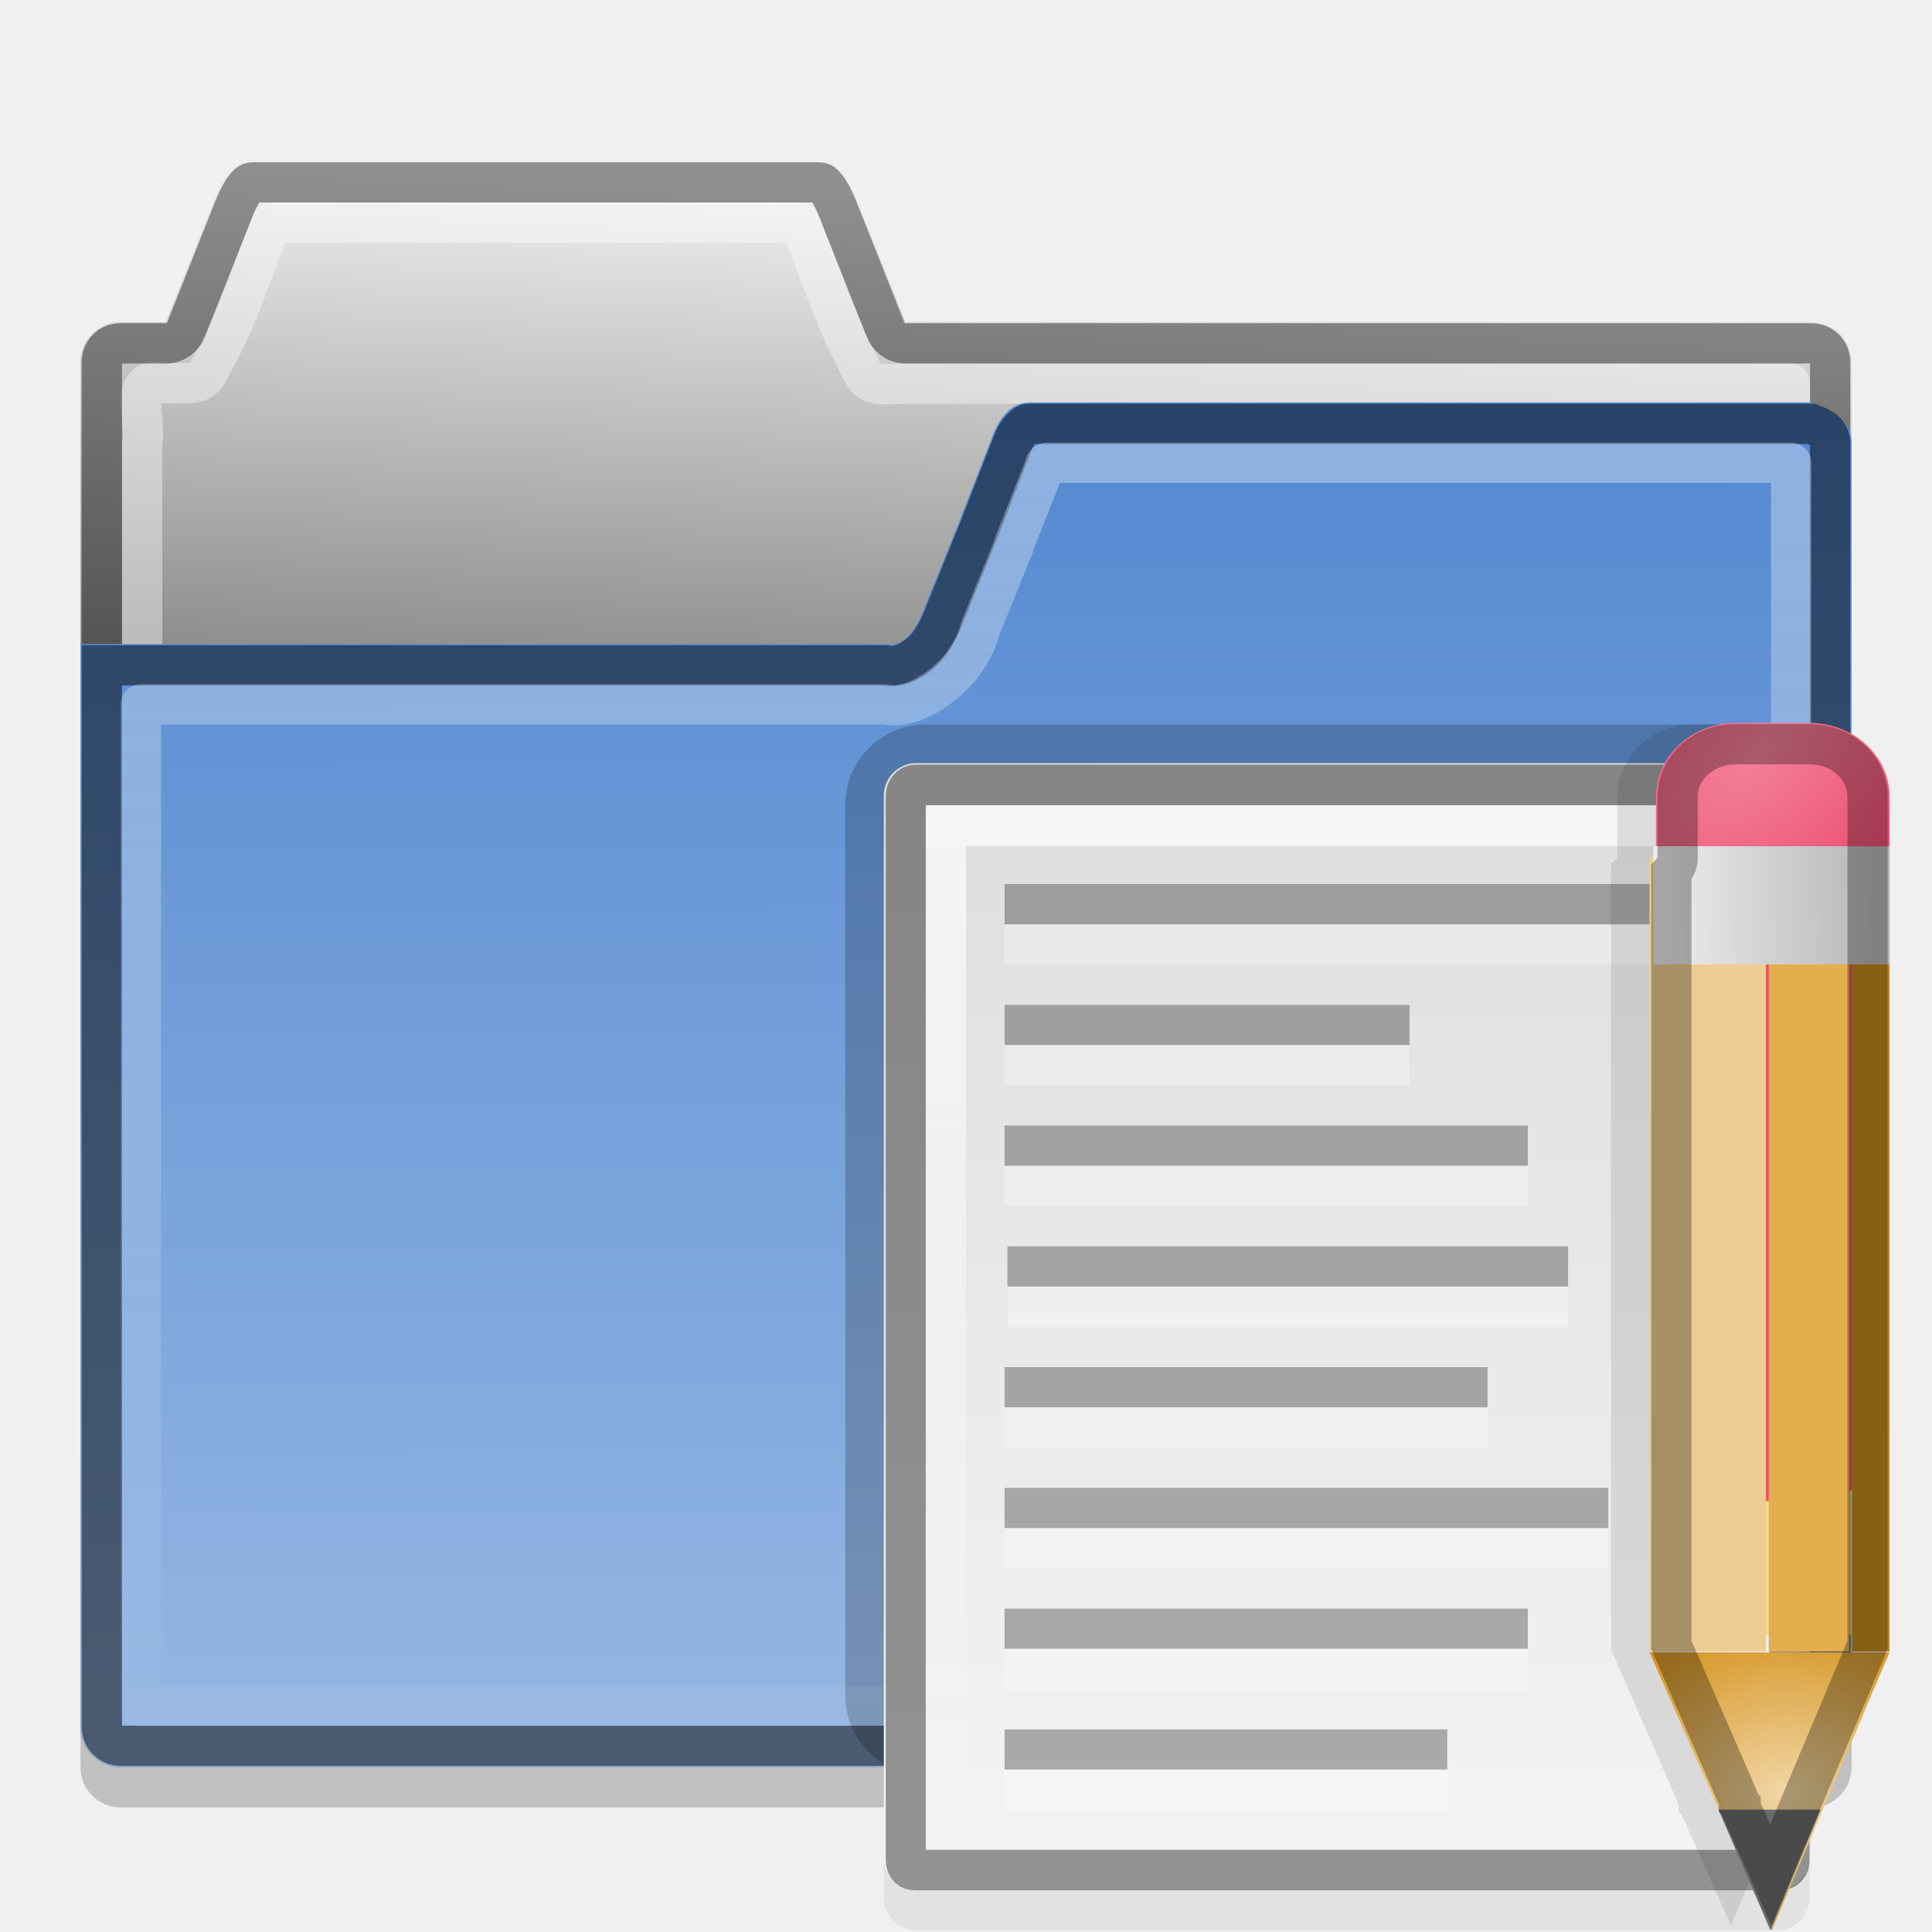
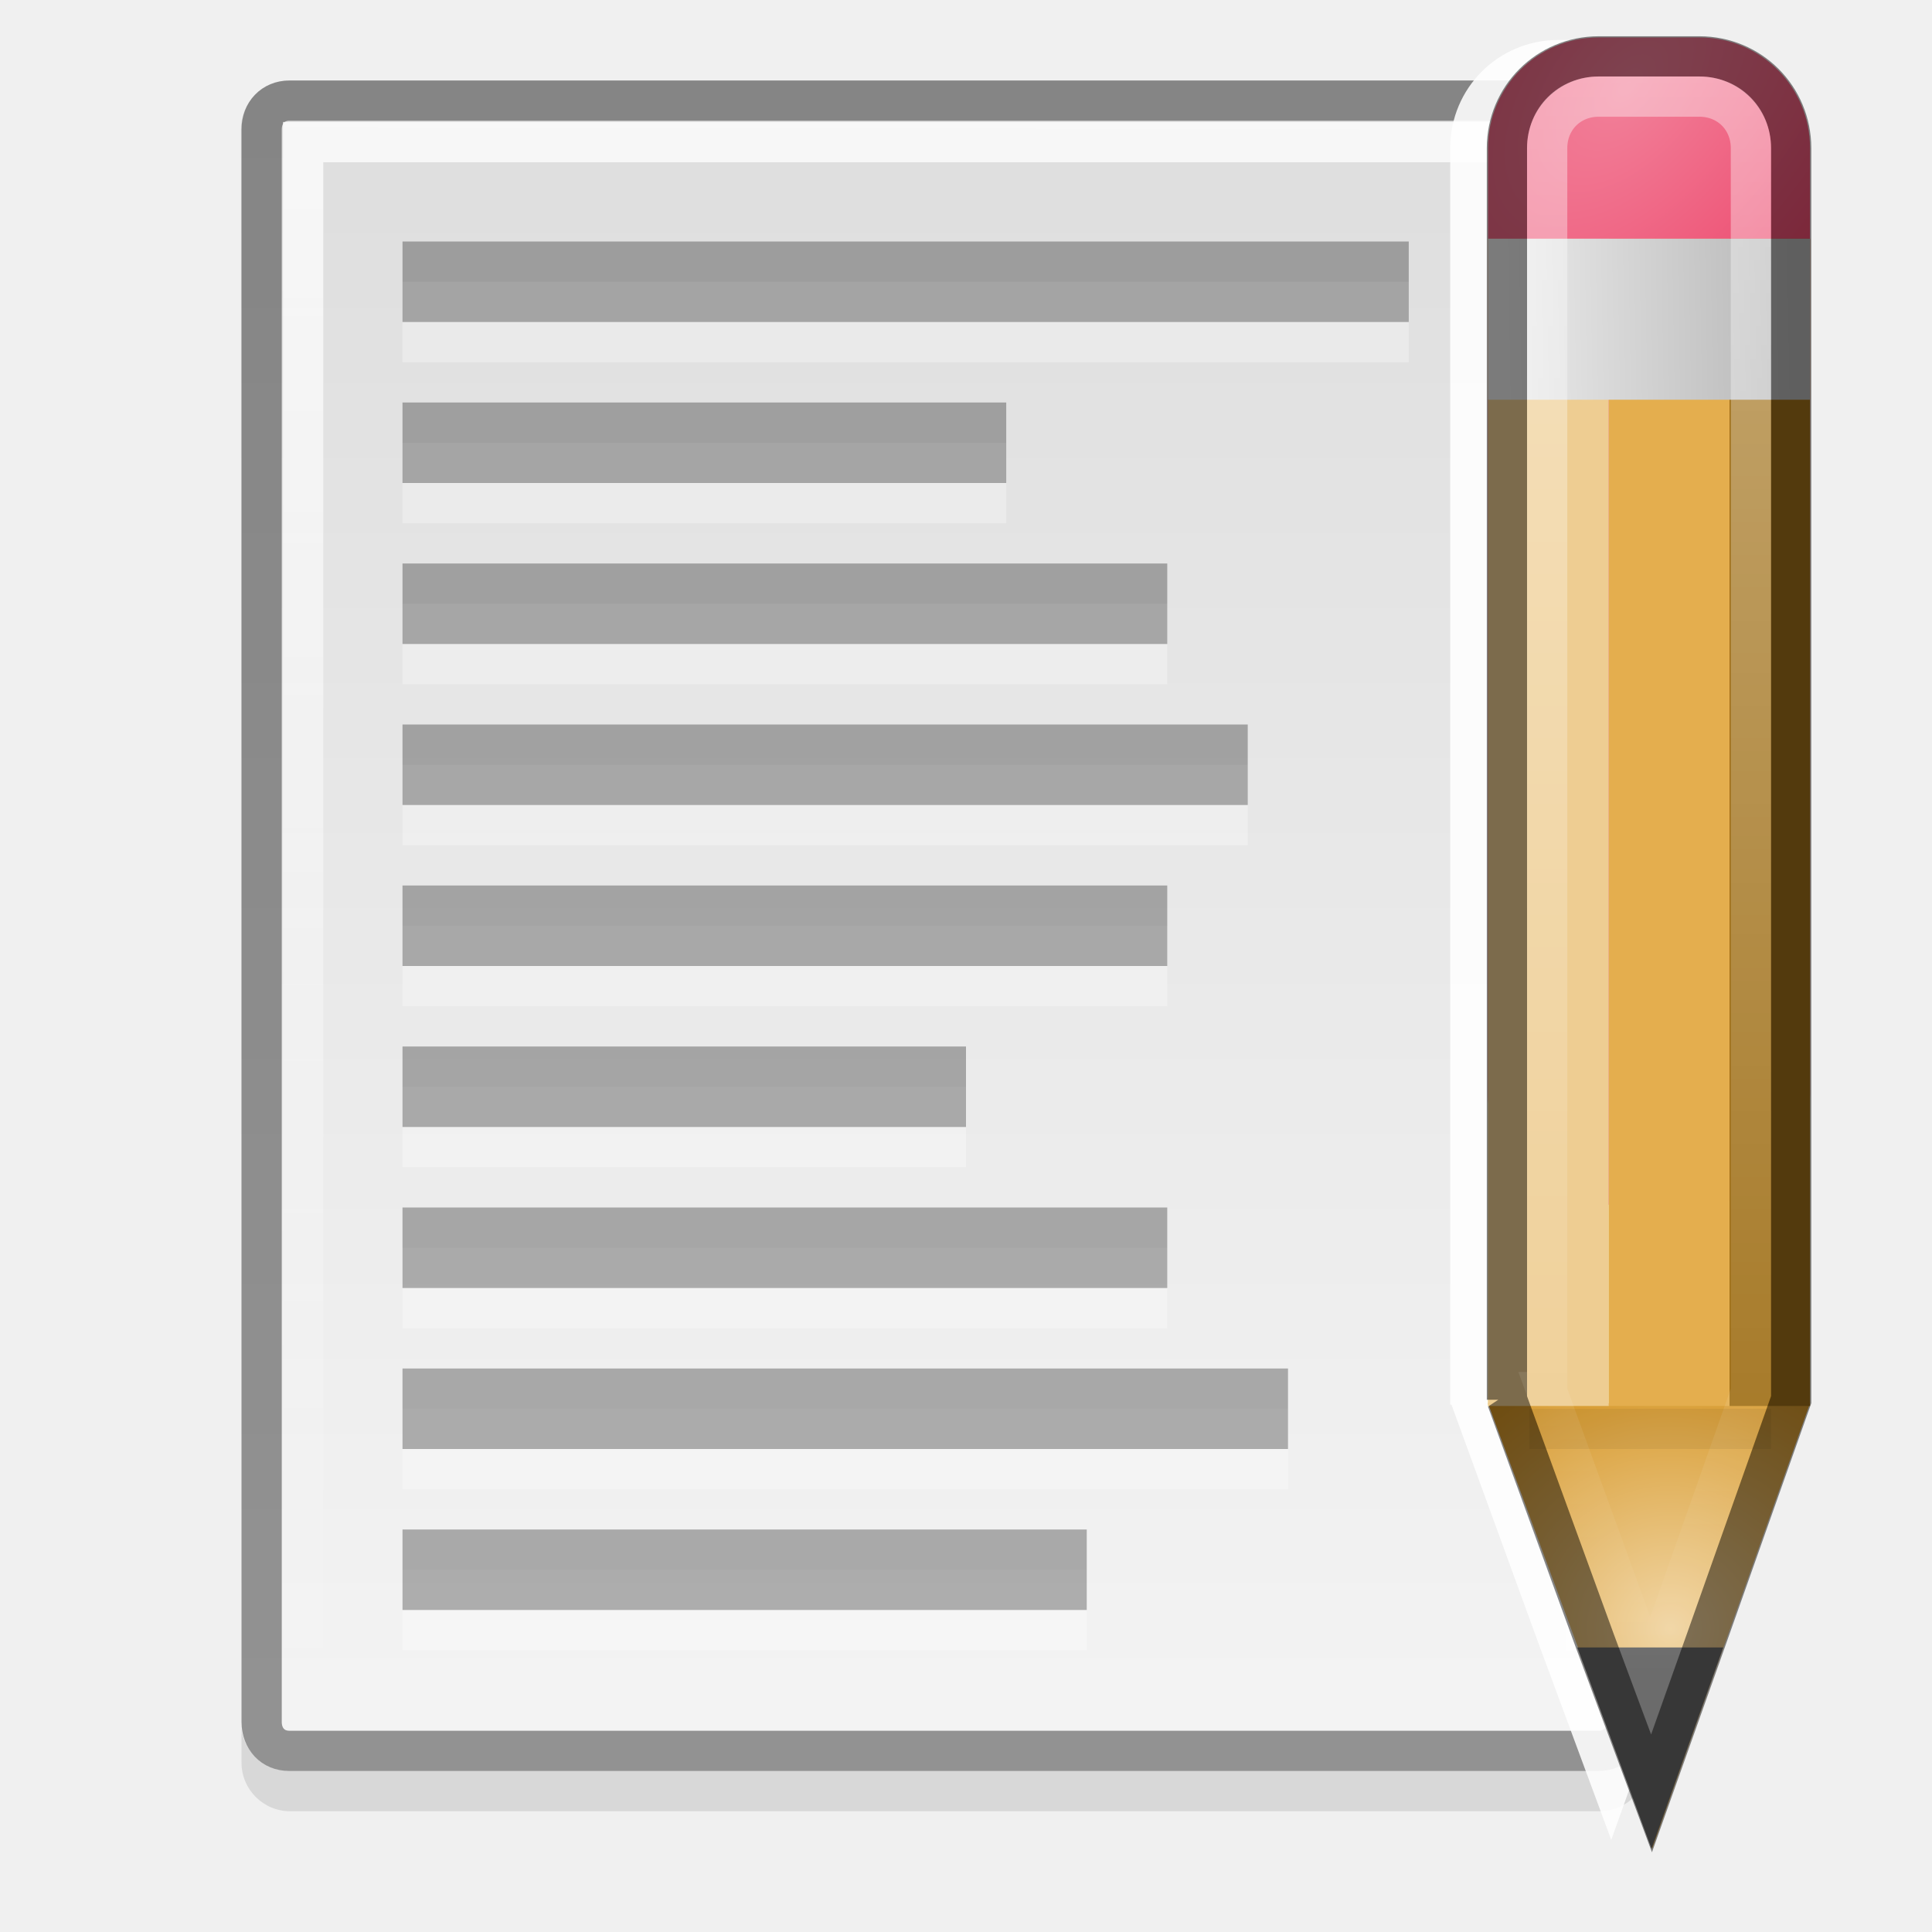
- <svg xmlns="http://www.w3.org/2000/svg" xmlns:xlink="http://www.w3.org/1999/xlink" version="1.0" width="48" height="48">
-   <defs id="defs5">
-     <linearGradient id="linearGradient854">
-       <stop id="stop856" stop-color="#5288d1" />
-       <stop id="stop858" offset="1" stop-color="#96b7e3" />
+ <svg xmlns="http://www.w3.org/2000/svg" xmlns:xlink="http://www.w3.org/1999/xlink" id="svg2" height="48" width="48" version="1.0">
+   <defs id="defs4">
+     <linearGradient id="linearGradient923">
+       <stop stop-color="#ffffff" id="stop925" />
+       <stop stop-opacity="0" stop-color="#ffffff" offset="1" id="stop927" />
    </linearGradient>
-     <linearGradient id="linearGradient4007">
-       <stop id="stop4009" stop-color="#ffffff" />
-       <stop id="stop4011" offset="1" stop-color="#ffffff" stop-opacity="0" />
-     </linearGradient>
-     <linearGradient id="linearGradient3985">
-       <stop id="stop3987" stop-color="#eeeeec" />
-       <stop id="stop3989" offset="1" stop-color="#555753" />
-     </linearGradient>
-     <linearGradient y1="-6.975" x2="0" y2="47.556" id="linearGradient3074" xlink:href="#linearGradient4007" gradientUnits="userSpaceOnUse" />
-     <linearGradient x1="3.153" y1="3.993" x2="2.281" y2="22.971" id="linearGradient3083" xlink:href="#linearGradient3985" gradientUnits="userSpaceOnUse" />
-     <linearGradient x1="45.932" y1="9.868" x2="46" y2="43.631" id="linearGradient852" xlink:href="#linearGradient854" gradientUnits="userSpaceOnUse" />
-     <radialGradient cx="0.704" cy="16.184" r="14.5" id="radialGradient3344" xlink:href="#linearGradient855" gradientUnits="userSpaceOnUse" gradientTransform="matrix(-0.3678715,-0.3367851,0.1752874,-0.2266855,-4.369508,28.59797)" />
-     <radialGradient cx="-36.514" cy="26.712" r="5.533" id="radialGradient3341" xlink:href="#linearGradient871" gradientUnits="userSpaceOnUse" gradientTransform="matrix(0.6002037,-0.6200175,0.7403693,0.5033975,27.53462,-8.499403)" />
-     <linearGradient x1="-8.372" y1="15.469" x2="-8.254" y2="22.531" id="linearGradient3335" xlink:href="#linearGradient911" gradientUnits="userSpaceOnUse" gradientTransform="matrix(0.733783,0,0,0.733783,0.3378306,11.10212)" />
-     <linearGradient id="linearGradient919-6">
-       <stop id="stop921-6" stop-color="#dedede" />
-       <stop id="stop923-8" offset="1" stop-color="#f4f4f4" />
-     </linearGradient>
-     <linearGradient y1="3" x2="0" y2="44" id="linearGradient4015-9" xlink:href="#linearGradient919-6" gradientUnits="userSpaceOnUse" gradientTransform="matrix(0.6579807,0,0,0.6667604,1.062706,0.6613416)" />
-     <linearGradient y1="1.614" x2="0" y2="27.29" id="linearGradient838" xlink:href="#linearGradient4007" gradientUnits="userSpaceOnUse" />
-     <linearGradient id="linearGradient855">
-       <stop id="stop857" stop-color="#f28099" />
-       <stop id="stop859" offset="1" stop-color="#ed4c70" />
+     <linearGradient id="linearGradient911">
+       <stop stop-color="#ebebeb" id="stop913" />
+       <stop stop-color="#b7b7b7" offset="1" id="stop915" />
    </linearGradient>
    <linearGradient id="linearGradient871">
-       <stop id="stop873" stop-color="#f1d6a5" />
-       <stop id="stop875" offset="1" stop-color="#d49320" />
+       <stop stop-color="#f1d6a5" id="stop873" />
+       <stop stop-color="#d49320" offset="1" id="stop875" />
    </linearGradient>
-     <linearGradient id="linearGradient911">
-       <stop id="stop913" stop-color="#ebebeb" />
-       <stop id="stop915" offset="1" stop-color="#b7b7b7" />
+     <linearGradient id="linearGradient855">
+       <stop stop-color="#f28099" id="stop857" />
+       <stop stop-color="#ed4c70" offset="1" id="stop859" />
    </linearGradient>
+     <linearGradient id="linearGradient919">
+       <stop stop-color="#dedede" id="stop921" />
+       <stop stop-color="#f4f4f4" offset="1" id="stop923" />
+     </linearGradient>
+     <linearGradient gradientUnits="userSpaceOnUse" xlink:href="#linearGradient919" id="linearGradient4015" y2="44" x2="0" y1="3" />
+     <linearGradient gradientUnits="userSpaceOnUse" xlink:href="#linearGradient923" id="linearGradient4029" y2="42.969" x2="39.906" y1="3" x1="40" />
+     <linearGradient gradientTransform="matrix(0,-1,1,0,15.96875,-0.06912646)" gradientUnits="userSpaceOnUse" xlink:href="#linearGradient923" id="linearGradient3813" x2="-43.37" x1="-1.906" />
+     <linearGradient gradientTransform="translate(0.06912646,21.96875)" gradientUnits="userSpaceOnUse" xlink:href="#linearGradient911" id="linearGradient3818" y2="22.531" x2="-8.254" y1="15.469" x1="-8.372" />
+     <radialGradient gradientTransform="matrix(0.8058444,-0.9932819,0.9940333,0.806454,44.37194,-17.34805)" gradientUnits="userSpaceOnUse" xlink:href="#linearGradient871" id="radialGradient3824" r="5.533" cy="26.712" cx="-36.514" />
+     <radialGradient gradientTransform="matrix(-0.5518072,-0.4642791,0.262931,-0.3125,-5.985136,45.82185)" gradientUnits="userSpaceOnUse" xlink:href="#linearGradient855" id="radialGradient3827" r="14.5" cy="16.184" cx="0.704" />
  </defs>
-   <path d="m 25.594,11 c -0.415,0 -0.663,0.271 -0.844,0.625 -0.06,0.118 -0.105,0.246 -0.156,0.375 l -0.781,2 -0.812,2 c -0.051,0.129 -0.096,0.257 -0.156,0.375 -0.18,0.354 -0.438,0.713 -0.844,0.625 l -9.188,0 -4.812,0 -6,0 0,26.906 c 0,0.554 0.446,1 1,1 l 42,0 c 0.554,0 1,-0.446 1,-1 l 0,-31.906 c 0,-0.554 -0.48,-0.808 -1,-1 l -5.406,0 -8.594,0 z" id="path829" opacity="0.2" fill-rule="evenodd" color="#000000" />
-   <path d="m 6.312,4 c -0.554,0 -0.794,0.486 -1,1 L 4.125,8 3,8 C 2.446,8 2,8.446 2,9 l 0,33.906 c 0,0.554 0.446,1 1,1 l 42,0 c 0.554,0 1,-0.446 1,-1 L 46,9 C 46,8.446 45.554,8 45,8 L 22.5,8 21.312,5 c -0.206,-0.514 -0.446,-1 -1,-1 l -14,0 z" id="rect3065" fill="url(#linearGradient3083)" fill-rule="evenodd" color="#000000" />
-   <path d="M 6.75,5.531 C 6.283,6.645 5.948,7.852 5.345,8.897 5.009,9.583 5.049,9.509 4.125,9.531 c -0.984,-0.296 -0.47,0.904 -0.594,1.469 0,10.458 0,20.917 0,31.375 13.646,0 27.292,0 40.938,0 0,-10.948 0,-21.896 0,-32.844 -7.323,0 -14.646,0 -21.969,0 -0.946,0.044 -0.945,0.049 -1.277,-0.71 -0.544,-1.045 -0.904,-2.198 -1.348,-3.29 -4.375,0 -8.75,0 -13.125,0 z" id="path4021" opacity="0.4" fill="none" stroke="#ffffff" stroke-linejoin="round" color="#000000" />
-   <path d="m 6.312,4.531 c -0.12,0 -0.135,0.024 -0.219,0.125 C 6.01,4.757 5.91,4.943 5.812,5.187 l -1.188,3 A 0.538,0.538 0 0 1 4.125,8.531 H 3 c -0.265,0 -0.469,0.204 -0.469,0.469 v 33.906 c 0,0.265 0.204,0.469 0.469,0.469 h 42 c 0.265,0 0.469,-0.204 0.469,-0.469 V 9 C 45.469,8.735 45.265,8.531 45,8.531 H 22.5 A 0.538,0.538 0 0 1 22,8.187 l -1.188,-3 C 20.715,4.943 20.615,4.757 20.531,4.656 20.447,4.555 20.432,4.531 20.312,4.531 h -14 z" id="path4017" opacity="0.4" fill="none" stroke="#000000" color="#000000" />
-   <path d="m 25.594,10 c -0.415,0 -0.663,0.271 -0.844,0.625 -0.06,0.118 -0.105,0.246 -0.156,0.375 l -0.781,2 -0.812,2 c -0.051,0.129 -0.096,0.257 -0.156,0.375 -0.18,0.354 -0.438,0.713 -0.844,0.625 h -9.188 -4.812 -6 v 26.906 c 0,0.554 0.446,1 1,1 h 42 c 0.554,0 1,-0.446 1,-1 V 11 c 0,-0.554 -0.48,-0.808 -1,-1 H 39.594 31 z" id="rect3198" fill="url(#linearGradient852)" fill-rule="evenodd" color="#000000" />
-   <rect width="24.01" height="26.12" x="21" y="18" id="rect3291" opacity="0.2" rx="2" />
-   <path d="m 25.594,10.531 c -0.091,0 -0.103,0.019 -0.156,0.062 -0.054,0.044 -0.149,0.144 -0.219,0.281 -0.037,0.073 -0.068,0.169 -0.125,0.312 l -0.781,2 -0.812,2 c -0.045,0.114 -0.104,0.275 -0.188,0.438 -0.11,0.216 -0.249,0.445 -0.469,0.625 -0.219,0.18 -0.526,0.35 -0.844,0.281 H 12.813 8 2.531 v 26.375 c 0,0.265 0.204,0.469 0.469,0.469 h 42 c 0.265,0 0.469,-0.204 0.469,-0.469 V 11 c 0,-0.265 -0.22,-0.377 -0.469,-0.469 H 39.594 31 z" id="path4003" opacity="0.5" fill="none" stroke="#000000" color="#000000" />
-   <path d="m 26,11.5 c -0.008,0.019 -0.022,0.008 -0.031,0.031 v 0.031 l -0.781,1.969 c 1.09e-4,0.01 1.09e-4,0.021 0,0.031 l -0.812,2 c -0.035,0.087 -0.064,0.258 -0.188,0.5 -0.146,0.286 -0.352,0.605 -0.719,0.906 -0.366,0.301 -0.948,0.645 -1.469,0.531 h -9.188 -4.812 -4.5 v 24.906 h 41 V 11.5 H 39.594 31 z" id="path4005" opacity="0.5" fill="none" stroke="url(#linearGradient3074)" stroke-linejoin="round" color="#000000" />
-   <g transform="translate(18.96236,16.95986)" id="g3247">
-     <g transform="translate(-2.003894,0.00513673)" id="g3301">
-       <rect width="22.997" height="28" rx="0.806" x="5" y="2.995" id="rect826" opacity="0.06" />
-       <rect width="22.997" height="28" rx="0.806" x="5" y="1.995" id="rect4007-2" fill="url(#linearGradient4015-9)" />
-       <path d="m 6.781,1.156 c -0.143,0 -0.25,0.113 -0.25,0.281 v 26.094 c 0,0.169 0.09,0.25 0.25,0.25 H 28.25 c 0.155,0 0.25,-0.095 0.25,-0.25 V 1.437 C 28.5,1.283 28.387,1.156 28.25,1.156 H 6.781 z" transform="matrix(0.9995569,0,0,1.012584,-0.9834834,1.365813)" id="path822" opacity="0.4" fill="none" stroke="#000000" stroke-width="0.994" />
-       <path d="m 7.531,2.156 0,24.625 19.969,0 0,-24.625 H 7.531 z" transform="matrix(0.9995569,0,0,1.012584,-0.9834834,1.365813)" id="path830" opacity="0.7" fill="none" stroke="url(#linearGradient838)" stroke-width="0.994" />
-       <rect width="17" height="1" x="8" y="5" id="rect4059-2" opacity="0.3" />
-       <rect width="10.06" height="1" x="8" y="8" id="rect835-7" opacity="0.3" />
-       <rect width="13" height="1" x="8" y="11" id="rect837-5" opacity="0.3" />
-       <rect width="13.93" height="1" x="8.07" y="14" id="rect839-1" opacity="0.3" />
-       <rect width="12" height="1" x="8" y="17" id="rect841-9" opacity="0.3" />
-       <rect width="15" height="1" x="8" y="20" id="rect845-2" opacity="0.3" />
-       <rect width="13" height="1" x="8" y="23" id="rect847-4" opacity="0.3" />
-       <rect width="11" height="1" x="8" y="26" id="rect849-8" opacity="0.3" />
-       <rect width="17" height="1" x="8" y="6" id="rect878" opacity="0.3" fill="#ffffff" />
-       <rect width="10.06" height="1" x="8" y="9" id="rect880" opacity="0.3" fill="#ffffff" />
-       <rect width="13" height="1" x="8" y="12" id="rect882" opacity="0.3" fill="#ffffff" />
-       <rect width="13.93" height="1" x="8.07" y="15" id="rect884" opacity="0.3" fill="#ffffff" />
-       <rect width="12" height="1" x="8" y="18" id="rect886" opacity="0.3" fill="#ffffff" />
-       <rect width="15" height="1" x="8" y="21" id="rect888" opacity="0.3" fill="#ffffff" />
-       <rect width="13" height="1" x="8" y="24" id="rect890" opacity="0.3" fill="#ffffff" />
-       <rect width="11" height="1" x="8" y="27" id="rect892" opacity="0.3" fill="#ffffff" />
-     </g>
-     <path d="m 24.156,1.531 c -0.832,0 -1.438,0.606 -1.438,1.312 l 0,1.5 a 0.537,0.537 0 0 1 -0.156,0.375 l 0,19.188 1.688,3.875 a 0.537,0.537 0 0 1 0,0.062 0.537,0.537 0 0 1 0.031,0.031 l 0,0.062 0.75,1.688 2.406,-5.719 0,-5.406 0,-15.656 c 0,-0.707 -0.605,-1.312 -1.438,-1.312 l -1.844,0 z" transform="translate(-1.0005,0)" id="path3368" opacity="0.1" fill="none" stroke="#000000" />
-     <rect width="19.333" height="5.333" x="-23.667" y="22.646" transform="matrix(0,-1,1,0,0,0)" id="rect42" opacity="0.67" fill="#eed45a" />
-     <rect width="19.333" height="5.803" rx="1.829" ry="1.99" x="-20.333" y="22.18" transform="matrix(0,-1,1,0,0,0)" id="rect44" fill="url(#radialGradient3344)" />
-     <path d="m 22.021,24.092 5.959,0 L 25.058,31 c -3.037,-6.908 0,0 -3.037,-6.908 z" id="rect46" fill="url(#radialGradient3341)" />
-     <rect width="19.736" height="0.931" x="-24.07" y="27.05" transform="matrix(0,-1,1,0,0,0)" id="rect49" fill="#c1871e" />
-     <rect width="19.736" height="2" x="-24.07" y="24.981" transform="matrix(0,-1,1,0,0,0)" id="rect51" fill="#e4ae4e" />
-     <rect width="19.736" height="2.894" x="-24.07" y="22.02" transform="matrix(0,-1,1,0,0,0)" id="rect53" fill="#eecd92" />
-     <rect width="2.935" height="5.87" x="-7" y="22.11" transform="matrix(0,-1,1,0,0,0)" id="rect864" fill="url(#linearGradient3335)" />
-     <path d="m 23.732,28 1.293,3 1.249,-3 -2.542,0 z" id="rect866" fill="#6a6a6a" />
-     <path d="m 24.156,1.531 c -0.832,0 -1.438,0.606 -1.438,1.312 l 0,1.5 a 0.537,0.537 0 0 1 -0.156,0.375 l 0,19.188 1.688,3.875 a 0.537,0.537 0 0 1 0,0.062 0.537,0.537 0 0 1 0.031,0.031 l 0,0.062 0.75,1.688 2.406,-5.719 0,-5.406 0,-15.656 c 0,-0.707 -0.605,-1.312 -1.438,-1.312 l -1.844,0 z" id="path3366" opacity="0.3" fill="none" stroke="#000000" />
-   </g>
+   <rect opacity="0.1" id="rect4036" y="3" x="6" rx="1.209" height="42" width="34.951" />
+   <rect fill="url(#linearGradient4015)" id="rect4007" y="2" x="5.986" rx="1.209" height="42" width="34.951" />
+   <rect fill="#ffffff" opacity="0.3" id="rect851" y="7" x="10" height="2" width="25" />
+   <path stroke="#000000" fill="none" opacity="0.4" id="path4019" d="M 7.188,2.5 C 6.784,2.5 6.5,2.8 6.5,3.219 l 0,39.562 C 6.5,43.2 6.784,43.5 7.188,43.5 l 32.531,0 c 0.404,0 0.719,-0.315 0.719,-0.719 l 0,-39.562 C 40.438,2.815 40.123,2.5 39.719,2.5 L 7.188,2.5 z" />
+   <rect fill="#ffffff" opacity="0.3" id="rect853" y="11" x="10" height="2" width="15" />
+   <path stroke="url(#linearGradient4029)" fill="none" opacity="0.78" id="path4021" d="m 7.531,3.531 0,38.938 31.875,0 0,-38.938 H 7.531 z" />
+   <rect fill="#ffffff" opacity="0.3" id="rect855" y="15" x="10" height="2" width="19" />
+   <rect opacity="0.3" id="rect4059" y="6" x="10" height="2" width="25" />
+   <rect fill="#ffffff" opacity="0.3" id="rect857" y="19" x="10" height="2" width="21" />
+   <rect opacity="0.3" id="rect835" y="10" x="10" height="2" width="15" />
+   <rect fill="#ffffff" opacity="0.3" id="rect859" y="23" x="10" height="2" width="19" />
+   <rect opacity="0.3" id="rect837" y="14" x="10" height="2" width="19" />
+   <rect fill="#ffffff" opacity="0.3" id="rect861" y="27" x="10" height="2" width="14" />
+   <rect opacity="0.3" id="rect839" y="18" x="10" height="2" width="21" />
+   <rect fill="#ffffff" opacity="0.3" id="rect863" y="31" x="10" height="2" width="19" />
+   <rect opacity="0.3" id="rect841" y="22" x="10" height="2" width="19" />
+   <rect fill="#ffffff" opacity="0.3" id="rect865" y="35" x="10" height="2" width="22" />
+   <rect opacity="0.3" id="rect843" y="26" x="10" height="2" width="14" />
+   <rect fill="#ffffff" opacity="0.3" id="rect867" y="39" x="10" height="2" width="17" />
+   <rect opacity="0.3" id="rect845" y="30" x="10" height="2" width="19" />
+   <rect opacity="0.3" id="rect847" y="34" x="10" height="2" width="22" />
+   <rect opacity="0.3" id="rect849" y="38" x="10" height="2" width="17" />
+   <path fill="#ffffff" opacity="0.88" id="path933" d="m 36.031,34.9 a 0.053,0.053 0 0 1 0.031,0 l 2.188,6 1.781,4.812 1.719,-4.812 2.125,-6 a 0.053,0.053 0 0 1 0.031,0 v -0.031 -28.938 -2.25 c 0,-1.491 -1.196,-2.688 -2.688,-2.688 h -2.5 c -1.491,0 -2.688,1.196 -2.688,2.688 v 2.25 28.938 0.031 z" />
+   <rect fill="#eed45a" opacity="0.67" id="rect42" transform="matrix(0,-1,1,0,0,0)" y="36.969" x="-34.931" height="8" width="29" />
+   <rect fill="url(#radialGradient3827)" id="rect44" transform="matrix(0,-1,1,0,0,0)" y="36.969" x="-29.931" rx="2.743" height="8" width="29" />
+   <path fill="url(#radialGradient3824)" id="rect46" d="m 36.969,34.865 8,0 -3.922,11.066 c -4.078,-11.066 0,0 -4.078,-11.066 z" />
+   <rect fill="#a07018" id="rect49" transform="matrix(0,-1,1,0,0,0)" y="42.969" x="-34.931" height="2" width="29" />
+   <rect fill="#e4ae4e" id="rect51" transform="matrix(0,-1,1,0,0,0)" y="39.969" x="-34.931" height="3" width="29" />
+   <rect fill="#eecd92" id="rect53" transform="matrix(0,-1,1,0,0,0)" y="36.969" x="-34.931" height="3" width="29" />
+   <rect fill="url(#linearGradient3818)" id="rect864" transform="matrix(0,-1,1,0,0,0)" y="36.969" x="-9.931" height="8" width="4" />
+   <path fill="#6a6a6a" id="rect866" d="m 39.188,40.931 1.844,5 1.781,-5 -3.625,0 z" />
+   <path stroke="#000000" fill="none" opacity="0.48" id="path898" d="m 37.438,34.775 2.188,6 1.406,3.781 1.344,-3.781 2.125,-6 0,-0.031 0,-28.812 0,-2.25 c 0,-1.267 -1.014,-2.281 -2.281,-2.281 h -2.5 c -1.267,0 -2.281,1.014 -2.281,2.281 v 2.25 28.844 z" />
+   <path stroke="url(#linearGradient3813)" fill="none" opacity="0.4" id="path921" d="m 38.438,34.587 2.125,5.844 0.438,1.188 0.438,-1.188 2.062,-5.844 0,-28.656 0,-2.25 c 0,-0.729 -0.552,-1.281 -1.281,-1.281 h -2.5 c -0.729,0 -1.281,0.552 -1.281,1.281 v 2.25 28.656 z" />
+   <rect opacity="0.06" id="rect931" y="35" x="38" height="1" width="6" />
</svg>
